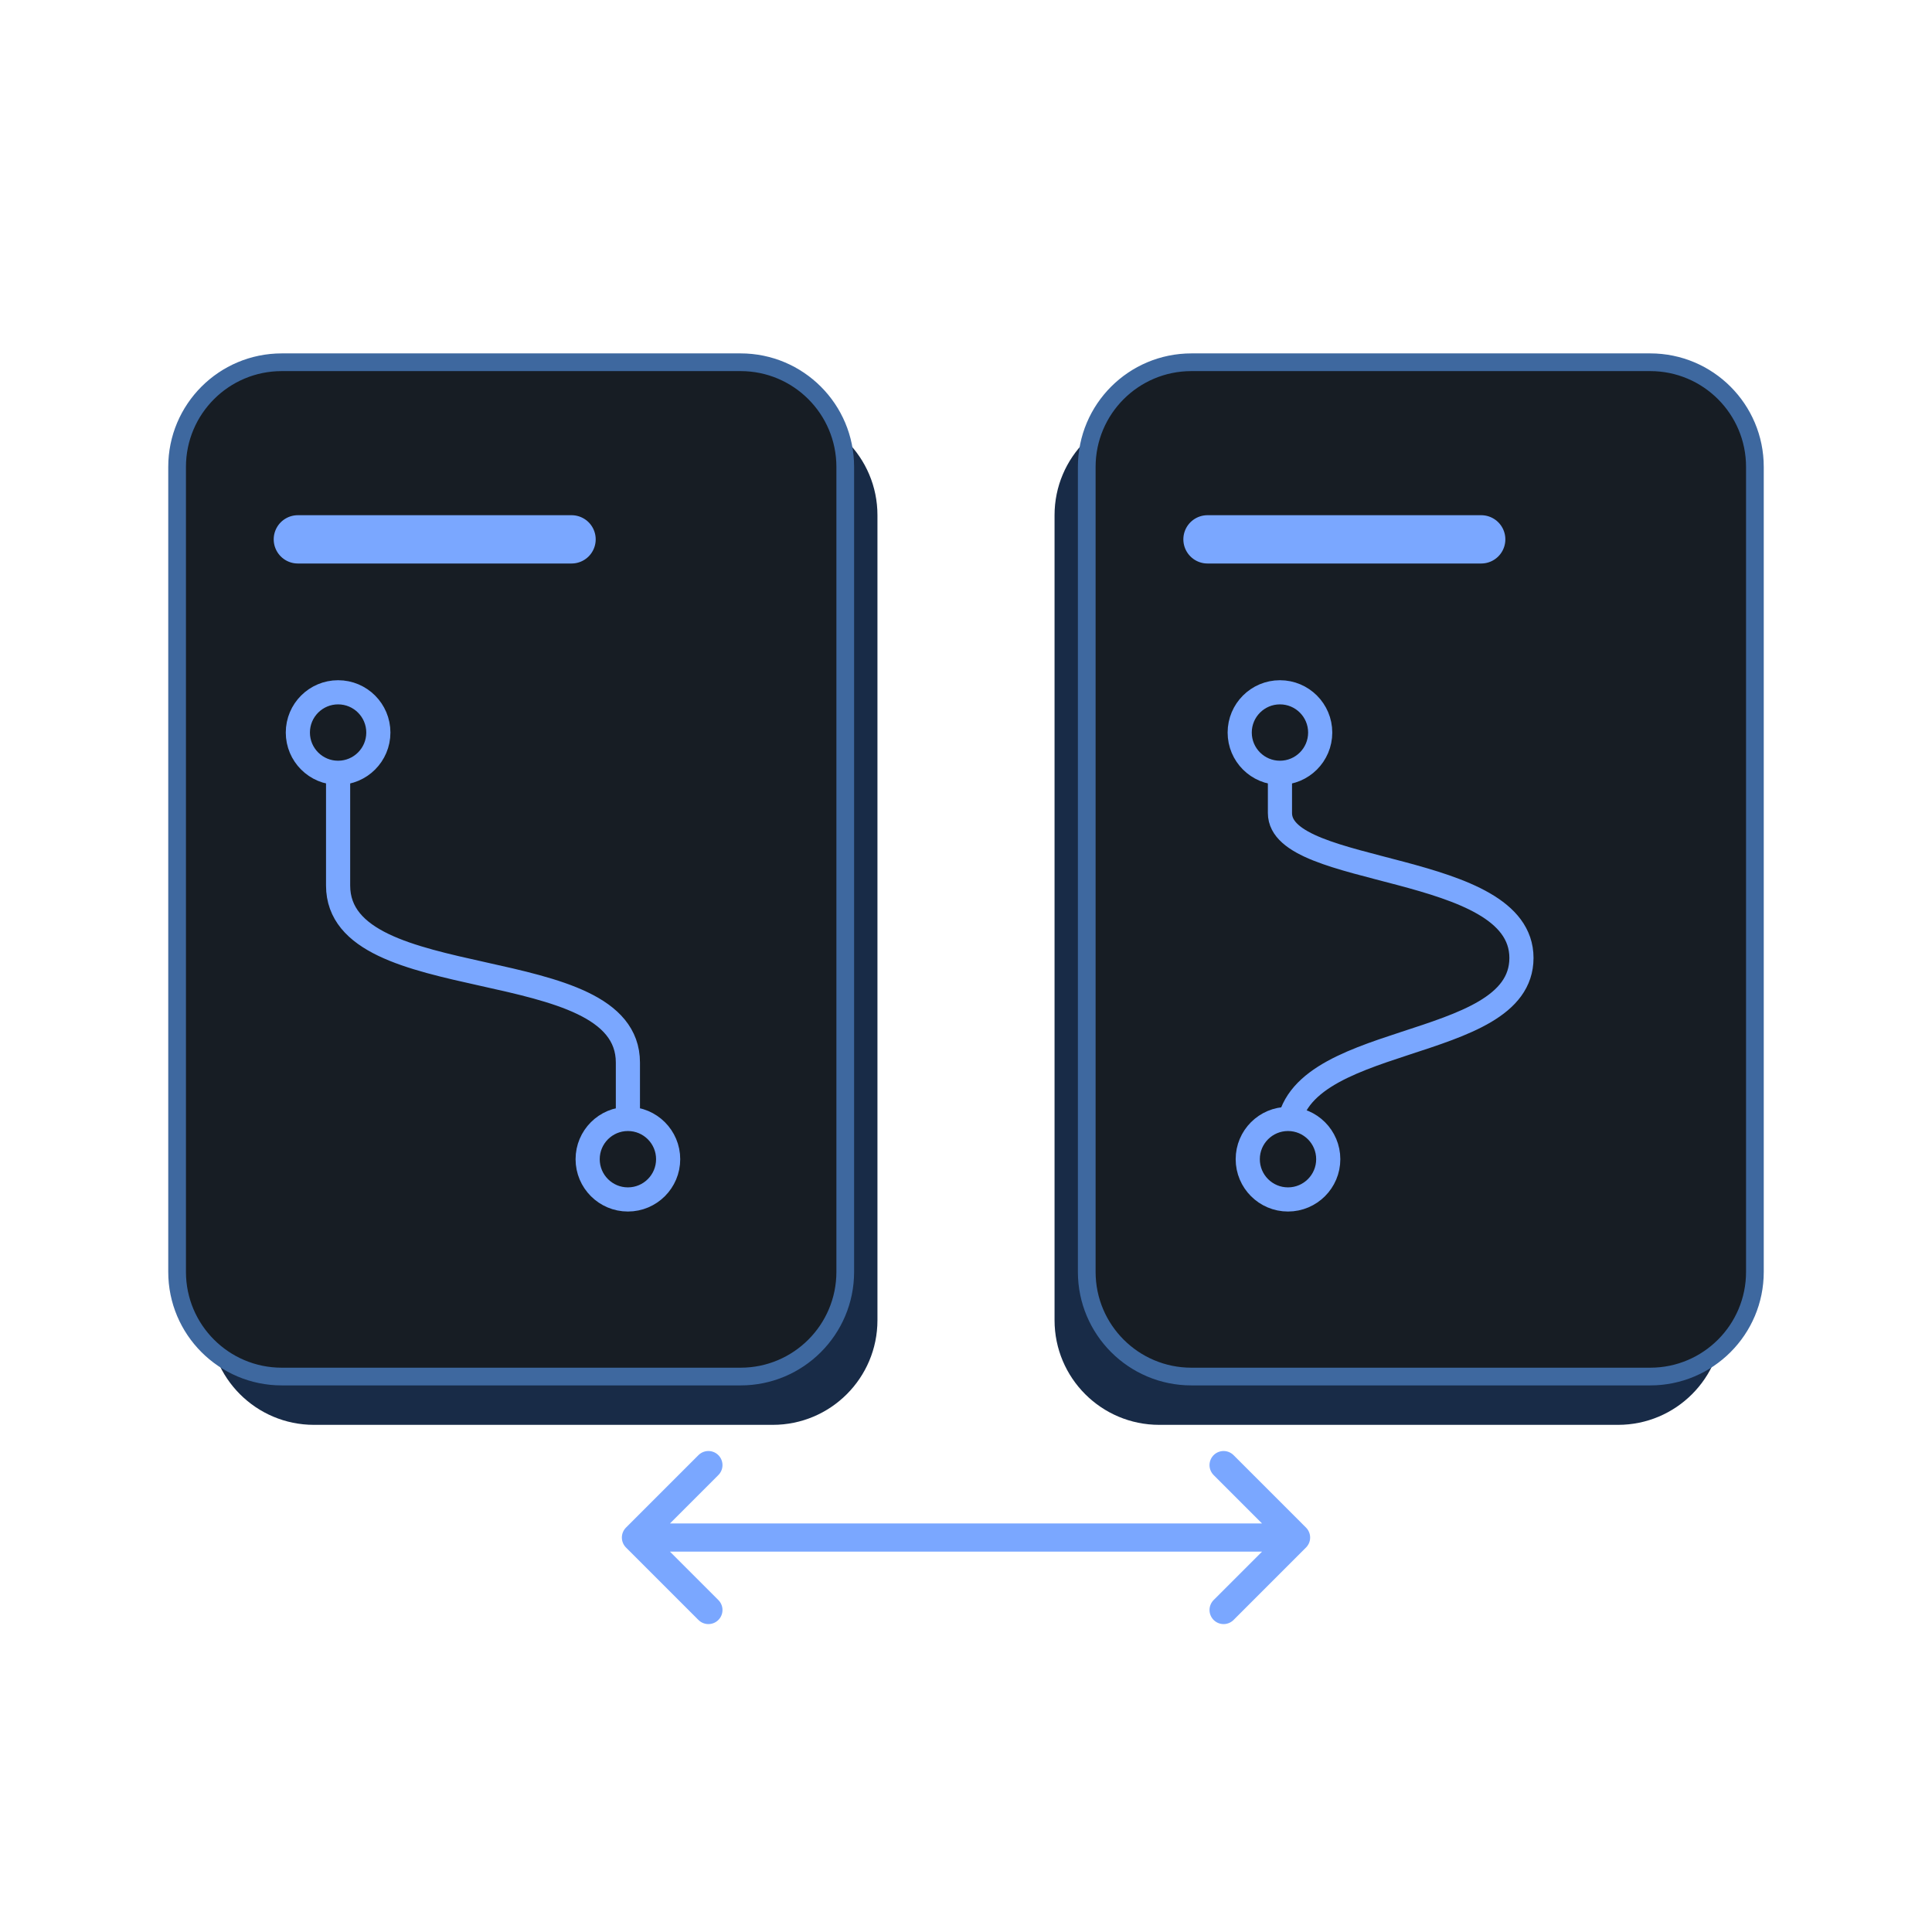
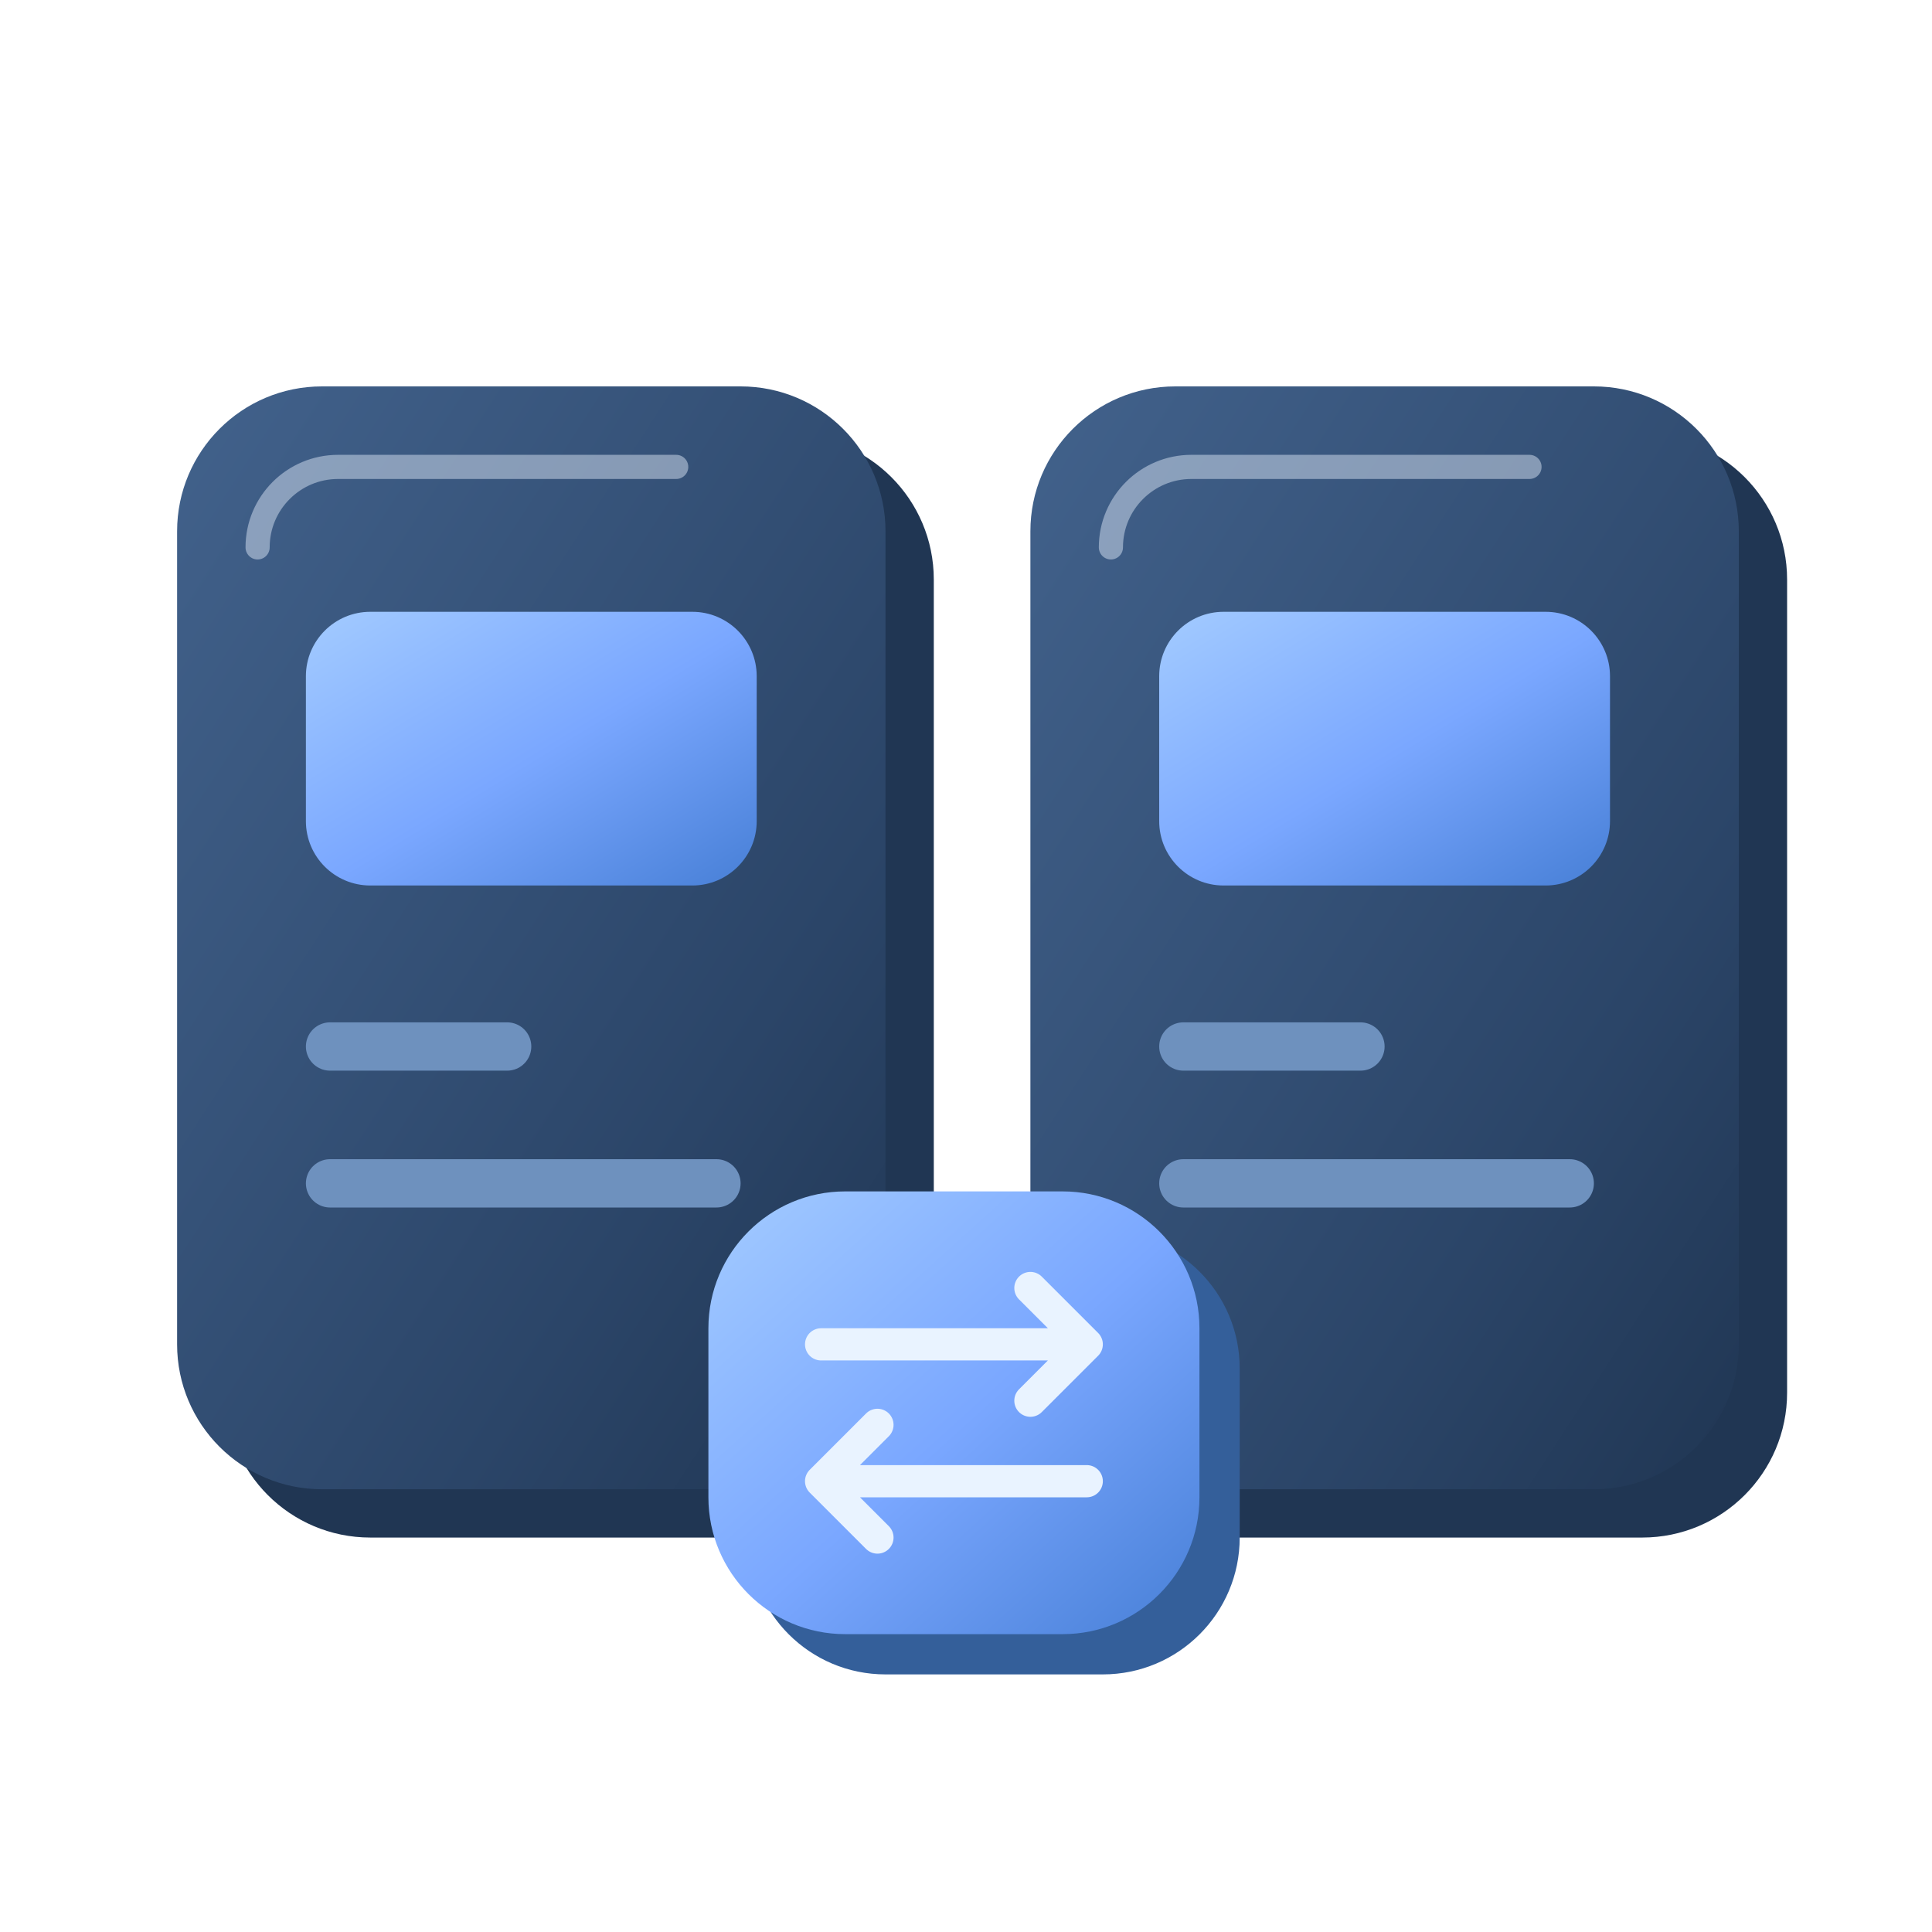
- <svg xmlns="http://www.w3.org/2000/svg" width="240" height="240" viewBox="0 0 240 240">
+ <svg xmlns="http://www.w3.org/2000/svg" width="240" height="240" viewBox="0 0 240 240" fill="none">
+   <defs>
+     <linearGradient id="blue" x1="0" y1="0" x2="1" y2="1">
+       <stop stop-color="#A3CBFF" />
+       <stop offset=".52" stop-color="#7AA7FF" />
+       <stop offset="1" stop-color="#477FD6" />
+     </linearGradient>
+     <linearGradient id="paper" x1="0" y1="0" x2="1" y2="1">
+       <stop stop-color="#42628C" />
+       <stop offset=".7" stop-color="#2B4568" />
+       <stop offset="1" stop-color="#203653" />
+     </linearGradient>
+   </defs>
  <g stroke-linecap="round" stroke-linejoin="round">
-     <rect x="26" y="51" width="83" height="126" rx="13" fill="#182B47" />
-     <rect x="131" y="51" width="83" height="126" rx="13" fill="#182B47" />
-     <rect x="22" y="45" width="83" height="126" rx="13" fill="#171D24" stroke="#3E689F" stroke-width="2.2" />
-     <rect x="135" y="45" width="83" height="126" rx="13" fill="#171D24" stroke="#3E689F" stroke-width="2.2" />
-     <path d="M37 67h34m79 0h34" stroke="#7AA7FF" stroke-width="6" />
-     <path d="M42 91v19c0 14 36 8 36 22v12m81-53v10c0 8 30 6 30 18s-29 9-29 22v3" stroke="#7AA7FF" stroke-width="3" fill="none" />
-     <g fill="#171D24" stroke="#7AA7FF" stroke-width="3">
-       <circle cx="42" cy="91" r="5" />
-       <circle cx="78" cy="144" r="5" />
-       <circle cx="159" cy="91" r="5" />
-       <circle cx="160" cy="144" r="5" />
-     </g>
-     <path d="M79 191h82m-9-9 9 9-9 9m-64-18-9 9 9 9" stroke="#7AA7FF" stroke-width="3.5" fill="none" />
+     <rect x="28" y="54" width="88" height="137" rx="18" fill="#203653" />
+     <rect x="22" y="48" width="88" height="137" rx="18" fill="url(#paper)" />
+     <rect x="134" y="54" width="88" height="137" rx="18" fill="#203653" />
+     <rect x="128" y="48" width="88" height="137" rx="18" fill="url(#paper)" />
+     <path d="M32 68a10 10 0 0 1 10-10h42m54 10a10 10 0 0 1 10-10h42" stroke="#E9F3FF" stroke-opacity=".45" stroke-width="3" />
+     <rect x="38" y="76" width="56" height="34" rx="8" fill="url(#blue)" />
+     <rect x="144" y="76" width="56" height="34" rx="8" fill="url(#blue)" />
+     <path d="M41 130h22m-22 17h48m58-17h22m-22 17h48" stroke="#6E91BE" stroke-width="6" />
+     <rect x="93" y="153" width="61" height="55" rx="17" fill="#345F9A" />
+     <rect x="88" y="148" width="61" height="55" rx="17" fill="url(#blue)" />
+     <path d="M102 167h33m-7-7 7 7-7 7m7 10h-33m7-7-7 7 7 7" stroke="#E9F3FF" stroke-width="4" />
  </g>
</svg>
